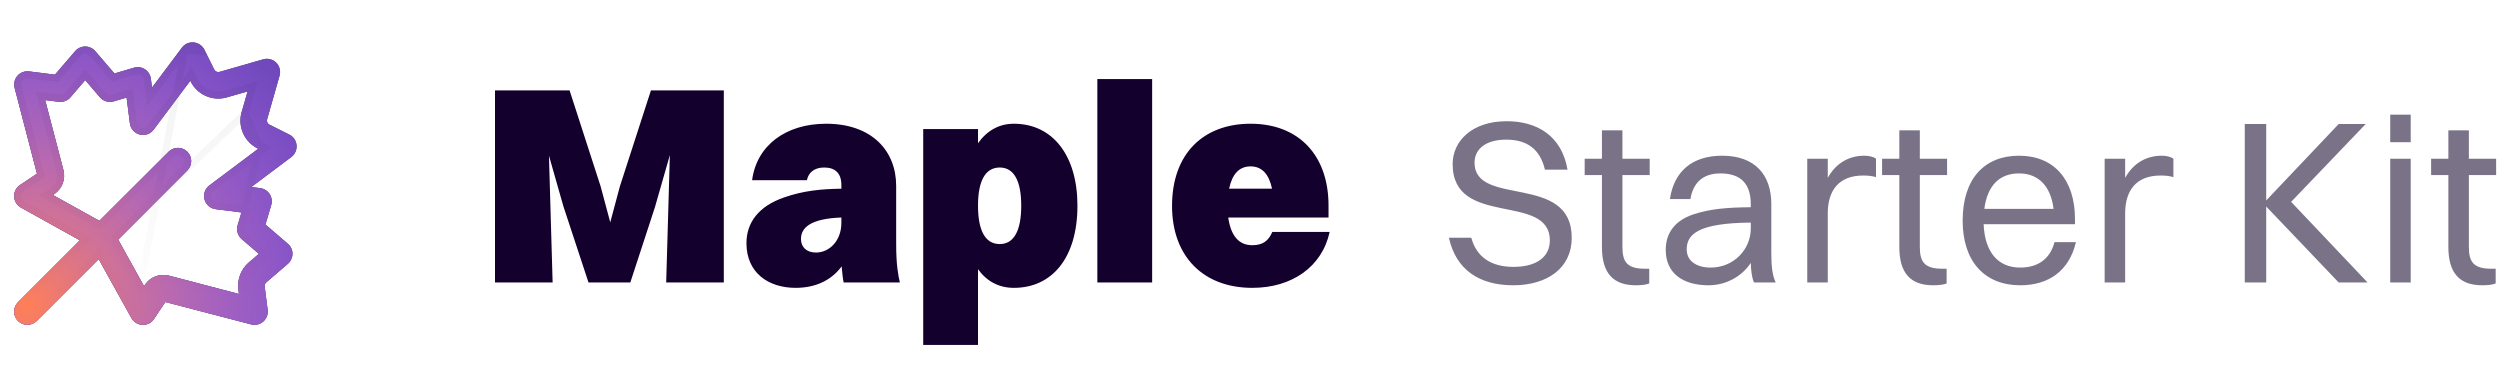
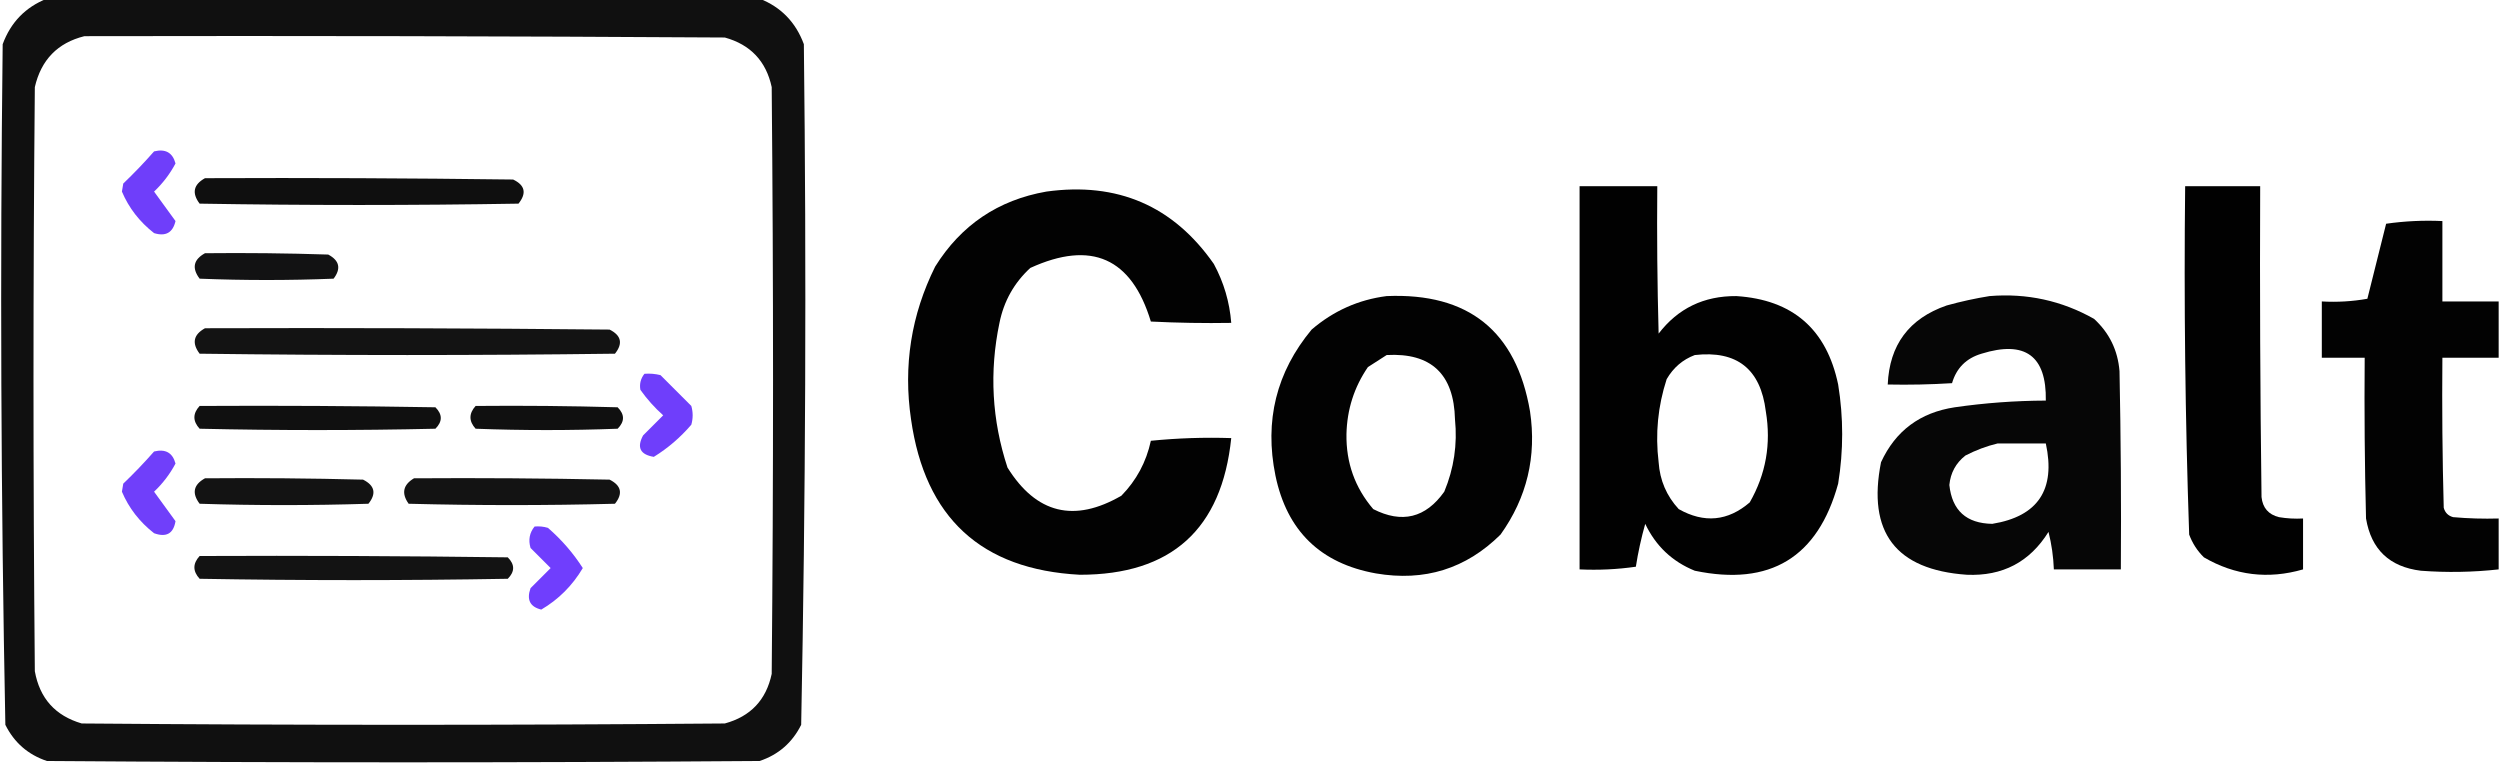
- <svg xmlns="http://www.w3.org/2000/svg" width="177" height="26" viewBox="0 0 177 26" fill="none">
-   <path d="M14.47 3.52C14.325 3.231 14.04 3.036 13.716 3.004C13.392 2.973 13.076 3.114 12.88 3.375L10.763 6.203L10.681 5.574C10.646 5.301 10.494 5.059 10.263 4.907C10.033 4.754 9.748 4.715 9.486 4.793L8.103 5.203L6.744 3.621C6.564 3.414 6.306 3.293 6.033 3.293C5.76 3.293 5.498 3.414 5.322 3.621L3.892 5.285L2.057 5.055C1.748 5.016 1.439 5.133 1.236 5.367C1.033 5.602 0.955 5.918 1.033 6.219L2.619 12.297L1.42 13.098C1.146 13.277 0.99 13.59 1.002 13.914C1.014 14.238 1.197 14.535 1.482 14.695L5.658 17.015L1.275 21.398C0.908 21.765 0.908 22.359 1.275 22.722C1.643 23.085 2.236 23.089 2.6 22.722L6.986 18.343L9.306 22.519C9.466 22.804 9.759 22.988 10.087 22.999C10.415 23.011 10.724 22.855 10.904 22.581L11.704 21.382L17.782 22.968C18.083 23.046 18.403 22.972 18.638 22.765C18.872 22.558 18.989 22.253 18.95 21.945L18.739 20.273C18.728 20.168 18.767 20.066 18.845 19.996L20.38 18.679C20.587 18.5 20.708 18.242 20.708 17.968C20.708 17.695 20.587 17.433 20.38 17.258L18.794 15.898L19.204 14.515C19.282 14.25 19.239 13.969 19.091 13.738C18.942 13.508 18.696 13.355 18.423 13.32L17.798 13.238L20.626 11.117C20.888 10.922 21.024 10.605 20.997 10.281C20.97 9.957 20.774 9.672 20.481 9.527L19.071 8.82C18.939 8.754 18.868 8.598 18.911 8.453L19.794 5.36C19.888 5.032 19.798 4.68 19.556 4.438C19.314 4.196 18.962 4.106 18.634 4.2L15.54 5.09C15.396 5.133 15.243 5.063 15.173 4.93L14.47 3.52ZM8.365 16.965L13.263 12.066C13.63 11.699 13.63 11.105 13.263 10.742C12.896 10.379 12.302 10.375 11.939 10.742L7.037 15.636L3.74 13.805L3.846 13.734C4.4 13.363 4.658 12.684 4.49 12.039L3.197 7.086L4.162 7.207C4.474 7.246 4.787 7.125 4.99 6.887L6.033 5.672L7.076 6.887C7.318 7.168 7.701 7.281 8.056 7.176L8.962 6.906L9.197 8.734C9.244 9.113 9.517 9.426 9.888 9.524C10.259 9.621 10.65 9.484 10.877 9.18L13.474 5.715L13.501 5.77C13.97 6.711 15.044 7.184 16.056 6.895L17.529 6.473L17.107 7.945C16.818 8.957 17.29 10.031 18.232 10.504L18.286 10.531L14.822 13.129C14.517 13.359 14.38 13.75 14.478 14.117C14.575 14.484 14.888 14.758 15.267 14.808L17.095 15.043L16.825 15.949C16.72 16.304 16.833 16.687 17.114 16.929L18.329 17.972L17.622 18.578C17.064 19.054 16.782 19.781 16.876 20.511L16.915 20.812L11.962 19.515C11.318 19.347 10.638 19.605 10.267 20.16L10.197 20.265L8.365 16.965Z" fill="#0D001D" />
-   <path d="M14.47 3.52C14.325 3.231 14.04 3.036 13.716 3.004C13.392 2.973 13.076 3.114 12.88 3.375L10.763 6.203L10.681 5.574C10.646 5.301 10.494 5.059 10.263 4.907C10.033 4.754 9.748 4.715 9.486 4.793L8.103 5.203L6.744 3.621C6.564 3.414 6.306 3.293 6.033 3.293C5.76 3.293 5.498 3.414 5.322 3.621L3.892 5.285L2.057 5.055C1.748 5.016 1.439 5.133 1.236 5.367C1.033 5.602 0.955 5.918 1.033 6.219L2.619 12.297L1.42 13.098C1.146 13.277 0.99 13.59 1.002 13.914C1.014 14.238 1.197 14.535 1.482 14.695L5.658 17.015L1.275 21.398C0.908 21.765 0.908 22.359 1.275 22.722C1.643 23.085 2.236 23.089 2.6 22.722L6.986 18.343L9.306 22.519C9.466 22.804 9.759 22.988 10.087 22.999C10.415 23.011 10.724 22.855 10.904 22.581L11.704 21.382L17.782 22.968C18.083 23.046 18.403 22.972 18.638 22.765C18.872 22.558 18.989 22.253 18.95 21.945L18.739 20.273C18.728 20.168 18.767 20.066 18.845 19.996L20.38 18.679C20.587 18.5 20.708 18.242 20.708 17.968C20.708 17.695 20.587 17.433 20.38 17.258L18.794 15.898L19.204 14.515C19.282 14.25 19.239 13.969 19.091 13.738C18.942 13.508 18.696 13.355 18.423 13.32L17.798 13.238L20.626 11.117C20.888 10.922 21.024 10.605 20.997 10.281C20.97 9.957 20.774 9.672 20.481 9.527L19.071 8.82C18.939 8.754 18.868 8.598 18.911 8.453L19.794 5.36C19.888 5.032 19.798 4.68 19.556 4.438C19.314 4.196 18.962 4.106 18.634 4.2L15.54 5.09C15.396 5.133 15.243 5.063 15.173 4.93L14.47 3.52ZM8.365 16.965L13.263 12.066C13.63 11.699 13.63 11.105 13.263 10.742C12.896 10.379 12.302 10.375 11.939 10.742L7.037 15.636L3.74 13.805L3.846 13.734C4.4 13.363 4.658 12.684 4.49 12.039L3.197 7.086L4.162 7.207C4.474 7.246 4.787 7.125 4.99 6.887L6.033 5.672L7.076 6.887C7.318 7.168 7.701 7.281 8.056 7.176L8.962 6.906L9.197 8.734C9.244 9.113 9.517 9.426 9.888 9.524C10.259 9.621 10.65 9.484 10.877 9.18L13.474 5.715L13.501 5.77C13.97 6.711 15.044 7.184 16.056 6.895L17.529 6.473L17.107 7.945C16.818 8.957 17.29 10.031 18.232 10.504L18.286 10.531L14.822 13.129C14.517 13.359 14.38 13.75 14.478 14.117C14.575 14.484 14.888 14.758 15.267 14.808L17.095 15.043L16.825 15.949C16.72 16.304 16.833 16.687 17.114 16.929L18.329 17.972L17.622 18.578C17.064 19.054 16.782 19.781 16.876 20.511L16.915 20.812L11.962 19.515C11.318 19.347 10.638 19.605 10.267 20.16L10.197 20.265L8.365 16.965Z" fill="url(#paint0_radial_64_8)" />
-   <path d="M14.47 3.52C14.325 3.231 14.04 3.036 13.716 3.004C13.392 2.973 13.076 3.114 12.88 3.375L10.763 6.203L10.681 5.574C10.646 5.301 10.494 5.059 10.263 4.907C10.033 4.754 9.748 4.715 9.486 4.793L8.103 5.203L6.744 3.621C6.564 3.414 6.306 3.293 6.033 3.293C5.76 3.293 5.498 3.414 5.322 3.621L3.892 5.285L2.057 5.055C1.748 5.016 1.439 5.133 1.236 5.367C1.033 5.602 0.955 5.918 1.033 6.219L2.619 12.297L1.42 13.098C1.146 13.277 0.99 13.59 1.002 13.914C1.014 14.238 1.197 14.535 1.482 14.695L5.658 17.015L1.275 21.398C0.908 21.765 0.908 22.359 1.275 22.722C1.643 23.085 2.236 23.089 2.6 22.722L6.986 18.343L9.306 22.519C9.466 22.804 9.759 22.988 10.087 22.999C10.415 23.011 10.724 22.855 10.904 22.581L11.704 21.382L17.782 22.968C18.083 23.046 18.403 22.972 18.638 22.765C18.872 22.558 18.989 22.253 18.95 21.945L18.739 20.273C18.728 20.168 18.767 20.066 18.845 19.996L20.38 18.679C20.587 18.5 20.708 18.242 20.708 17.968C20.708 17.695 20.587 17.433 20.38 17.258L18.794 15.898L19.204 14.515C19.282 14.25 19.239 13.969 19.091 13.738C18.942 13.508 18.696 13.355 18.423 13.32L17.798 13.238L20.626 11.117C20.888 10.922 21.024 10.605 20.997 10.281C20.97 9.957 20.774 9.672 20.481 9.527L19.071 8.82C18.939 8.754 18.868 8.598 18.911 8.453L19.794 5.36C19.888 5.032 19.798 4.68 19.556 4.438C19.314 4.196 18.962 4.106 18.634 4.2L15.54 5.09C15.396 5.133 15.243 5.063 15.173 4.93L14.47 3.52ZM8.365 16.965L13.263 12.066C13.63 11.699 13.63 11.105 13.263 10.742C12.896 10.379 12.302 10.375 11.939 10.742L7.037 15.636L3.74 13.805L3.846 13.734C4.4 13.363 4.658 12.684 4.49 12.039L3.197 7.086L4.162 7.207C4.474 7.246 4.787 7.125 4.99 6.887L6.033 5.672L7.076 6.887C7.318 7.168 7.701 7.281 8.056 7.176L8.962 6.906L9.197 8.734C9.244 9.113 9.517 9.426 9.888 9.524C10.259 9.621 10.65 9.484 10.877 9.18L13.474 5.715L13.501 5.77C13.97 6.711 15.044 7.184 16.056 6.895L17.529 6.473L17.107 7.945C16.818 8.957 17.29 10.031 18.232 10.504L18.286 10.531L14.822 13.129C14.517 13.359 14.38 13.75 14.478 14.117C14.575 14.484 14.888 14.758 15.267 14.808L17.095 15.043L16.825 15.949C16.72 16.304 16.833 16.687 17.114 16.929L18.329 17.972L17.622 18.578C17.064 19.054 16.782 19.781 16.876 20.511L16.915 20.812L11.962 19.515C11.318 19.347 10.638 19.605 10.267 20.16L10.197 20.265L8.365 16.965Z" fill="url(#paint1_radial_64_8)" />
-   <path d="M13.081 3.525L13.08 3.525L10.963 6.353L10.595 6.845L10.515 6.236L10.433 5.607L10.433 5.606C10.407 5.406 10.296 5.228 10.125 5.115C9.958 5.005 9.75 4.975 9.557 5.033L9.557 5.033L8.174 5.443L8.019 5.489L7.914 5.366L6.555 3.785C6.555 3.785 6.555 3.785 6.555 3.785C6.421 3.631 6.231 3.543 6.033 3.543C5.833 3.543 5.641 3.632 5.513 3.783L5.512 3.784L5.512 3.784L4.082 5.448L3.995 5.55L3.861 5.533L2.025 5.303L2.025 5.303C1.799 5.274 1.573 5.36 1.425 5.531C1.274 5.705 1.218 5.937 1.275 6.156C1.275 6.156 1.275 6.156 1.275 6.156L2.861 12.234L2.906 12.406L2.758 12.505L1.559 13.305L1.557 13.306C1.359 13.437 1.243 13.666 1.252 13.905C1.26 14.14 1.394 14.358 1.604 14.477C1.605 14.477 1.605 14.477 1.605 14.477L5.779 16.797L6.069 16.958L5.835 17.192L1.452 21.575C1.182 21.845 1.183 22.279 1.451 22.544C1.723 22.813 2.158 22.813 2.422 22.546L2.423 22.545L6.809 18.166L7.044 17.933L7.205 18.222L9.524 22.396C9.524 22.397 9.524 22.397 9.524 22.397L13.081 3.525ZM13.081 3.525C13.224 3.333 13.455 3.23 13.692 3.253C13.931 3.276 14.14 3.42 14.246 3.631L13.081 3.525ZM8.055 16.921L8.188 16.788L13.086 11.89C13.356 11.62 13.355 11.185 13.087 10.92C12.816 10.651 12.38 10.652 12.117 10.918L12.116 10.919L7.213 15.813L7.08 15.947L6.915 15.855L3.619 14.023L3.26 13.824L3.601 13.597L3.707 13.526C4.173 13.214 4.389 12.644 4.248 12.102L2.955 7.149L2.862 6.792L3.228 6.838L4.193 6.959C4.193 6.959 4.193 6.959 4.193 6.959C4.422 6.988 4.652 6.899 4.8 6.725L4.8 6.724L5.843 5.509L6.033 5.288L6.223 5.509L7.265 6.724C7.265 6.724 7.265 6.724 7.266 6.724C7.444 6.931 7.725 7.014 7.985 6.936C7.985 6.936 7.985 6.936 7.985 6.936L8.891 6.667L9.173 6.583L9.21 6.875L9.445 8.703L9.445 8.704C9.479 8.981 9.679 9.21 9.952 9.282C10.225 9.354 10.511 9.253 10.676 9.031L10.676 9.03L13.274 5.565L13.517 5.241L13.698 5.603L13.725 5.658L13.725 5.658C14.14 6.492 15.091 6.91 15.987 6.654L17.46 6.233L17.893 6.108L17.769 6.542L17.347 8.014L8.055 16.921ZM8.055 16.921L8.146 17.086L9.978 20.387L10.177 20.745L10.405 20.404L10.475 20.299M8.055 16.921L10.475 20.299M10.475 20.299L10.475 20.298C10.787 19.832 11.358 19.616 11.899 19.757L10.475 20.299ZM18.344 10.28L18.398 10.308L18.76 10.489L18.436 10.731L14.972 13.328C14.972 13.328 14.972 13.328 14.972 13.328C14.748 13.498 14.648 13.785 14.719 14.053C14.791 14.321 15.02 14.523 15.299 14.56C15.3 14.56 15.3 14.561 15.3 14.561L17.127 14.795L17.418 14.832L17.334 15.114L17.065 16.02L18.344 10.28ZM18.344 10.28C17.509 9.862 17.091 8.91 17.347 8.014L18.344 10.28ZM18.713 17.973L18.492 18.162L17.785 18.768L17.785 18.768C17.29 19.19 17.041 19.832 17.124 20.479L18.713 17.973ZM18.713 17.973L18.492 17.783M18.713 17.973L18.492 17.783M18.492 17.783L17.278 16.74C17.277 16.74 17.277 16.74 17.277 16.74M18.492 17.783L17.277 16.74M17.277 16.74C17.07 16.561 16.988 16.281 17.065 16.02L17.277 16.74ZM11.899 19.757L16.852 21.054L17.211 21.148L17.163 20.78L17.124 20.479L11.899 19.757Z" stroke="url(#paint2_linear_64_8)" stroke-opacity="0.05" stroke-width="0.5" />
-   <path d="M35.046 20V6.4H40.326L42.526 13.2L43.206 15.74L43.886 13.2L46.086 6.4H51.246V20H47.166L47.426 10.98L46.366 14.68L44.626 20H41.666L39.886 14.6L38.866 11.02L39.126 20H35.046ZM57.129 12.76H53.249C53.569 10.3 55.629 8.76 58.489 8.76C61.709 8.76 63.449 10.66 63.449 13.16V17.26C63.449 18.76 63.589 19.46 63.709 20H59.729C59.669 19.7 59.629 19.32 59.589 18.86C58.789 19.94 57.609 20.38 56.329 20.38C54.409 20.38 52.849 19.32 52.849 17.22C52.849 15.76 53.709 14.6 55.509 13.98C56.869 13.5 58.149 13.38 59.569 13.36V13.1C59.569 12.26 59.129 11.86 58.349 11.86C57.609 11.86 57.229 12.26 57.129 12.76ZM56.709 16.92C56.709 17.48 57.089 17.88 57.769 17.88C58.729 17.88 59.569 17.04 59.569 15.78V15.4C57.349 15.48 56.709 16.14 56.709 16.92ZM69.243 24.42H65.363V9.14H69.243V10.14C69.883 9.24 70.743 8.76 71.783 8.76C74.523 8.76 76.283 11 76.283 14.56C76.283 18.26 74.483 20.38 71.783 20.38C70.723 20.38 69.863 19.92 69.243 19.06V24.42ZM70.783 11.86C69.763 11.86 69.243 12.8 69.243 14.56C69.243 16.34 69.763 17.28 70.783 17.28C71.783 17.28 72.303 16.34 72.303 14.56C72.303 12.8 71.783 11.86 70.783 11.86ZM77.692 20V5.6H81.572V20H77.692ZM94.14 16.42C93.6 18.9 91.46 20.38 88.66 20.38C85.18 20.38 82.98 18.14 82.98 14.58C82.98 10.88 85.2 8.76 88.54 8.76C91.92 8.76 94.06 10.96 94.06 14.56V15.4H86.96C87.14 16.68 87.7 17.36 88.66 17.36C89.38 17.36 89.8 17.08 90.08 16.42H94.14ZM88.54 11.78C87.74 11.78 87.24 12.32 87.02 13.36H90.06C89.84 12.32 89.34 11.78 88.54 11.78Z" fill="#14002D" />
-   <path d="M104.398 11.519C104.398 14.687 111.279 12.229 111.279 16.832C111.279 18.994 109.53 20.198 107.137 20.198C104.728 20.198 103.078 19.093 102.583 16.832H104.167C104.53 18.169 105.537 18.895 107.154 18.895C108.837 18.895 109.728 18.152 109.728 17.03C109.728 13.598 102.847 16.155 102.847 11.618C102.847 10.001 104.2 8.582 106.675 8.582C108.837 8.582 110.569 9.621 110.982 12.014H109.381C109.035 10.529 108.078 9.886 106.642 9.886C105.223 9.886 104.398 10.529 104.398 11.519ZM113.416 17.476V12.393H112.195V11.239H113.416V9.226H114.868V11.239H116.799V12.393H114.868V17.476C114.868 18.532 115.182 19.026 116.469 19.026H116.766V20.066C116.601 20.148 116.238 20.198 115.825 20.198C114.192 20.198 113.416 19.323 113.416 17.476ZM119.683 14.093H118.231C118.511 12.162 119.782 11.024 121.927 11.024C124.27 11.024 125.408 12.393 125.408 14.44V17.888C125.408 18.895 125.491 19.521 125.722 20H124.187C124.022 19.654 123.973 19.142 123.956 18.614C123.214 19.72 122.026 20.198 120.97 20.198C119.155 20.198 117.934 19.357 117.934 17.69C117.934 16.485 118.594 15.611 119.881 15.182C121.069 14.786 122.273 14.687 123.956 14.671V14.473C123.956 13.053 123.296 12.278 121.795 12.278C120.541 12.278 119.864 12.971 119.683 14.093ZM119.419 17.657C119.419 18.465 120.095 18.944 121.118 18.944C122.735 18.944 123.956 17.674 123.956 16.172V15.759C120.227 15.793 119.419 16.584 119.419 17.657ZM127.954 20V11.239H129.406V12.591C130 11.519 130.94 11.024 131.996 11.024C132.343 11.024 132.656 11.107 132.821 11.239V12.542C132.574 12.46 132.26 12.427 131.914 12.427C130.165 12.427 129.406 13.515 129.406 15.1V20H127.954ZM134.472 17.476V12.393H133.251V11.239H134.472V9.226H135.924V11.239H137.854V12.393H135.924V17.476C135.924 18.532 136.237 19.026 137.524 19.026H137.821V20.066C137.656 20.148 137.293 20.198 136.881 20.198C135.247 20.198 134.472 19.323 134.472 17.476ZM146.975 17.145C146.497 19.192 145.028 20.198 143.032 20.198C140.491 20.198 138.956 18.482 138.956 15.627C138.956 12.658 140.491 11.024 142.949 11.024C145.424 11.024 146.909 12.723 146.909 15.512V15.875H140.441C140.524 17.838 141.448 18.944 143.032 18.944C144.269 18.944 145.144 18.35 145.457 17.145H146.975ZM142.949 12.278C141.547 12.278 140.705 13.152 140.491 14.786H145.391C145.193 13.169 144.319 12.278 142.949 12.278ZM149.009 20V11.239H150.461V12.591C151.055 11.519 151.996 11.024 153.052 11.024C153.398 11.024 153.712 11.107 153.877 11.239V12.542C153.629 12.46 153.316 12.427 152.969 12.427C151.22 12.427 150.461 13.515 150.461 15.1V20H149.009ZM158.93 20V8.78H160.448V14.192L165.579 8.78H167.493L162.213 14.291L167.625 20H165.579L160.448 14.621V20H158.93ZM169.227 10.067V8.12H170.679V10.067H169.227ZM169.227 20V11.239H170.679V20H169.227ZM173.344 17.476V12.393H172.123V11.239H173.344V9.226H174.796V11.239H176.727V12.393H174.796V17.476C174.796 18.532 175.11 19.026 176.397 19.026H176.694V20.066C176.529 20.148 176.166 20.198 175.753 20.198C174.12 20.198 173.344 19.323 173.344 17.476Z" fill="#0D0027" fill-opacity="0.55" />
-   <defs>
-     <radialGradient id="paint0_radial_64_8" cx="0" cy="0" r="1" gradientUnits="userSpaceOnUse" gradientTransform="translate(1 23) rotate(-47.3271) scale(79.1336 79.1337)">
-       <stop stop-color="#9563FF" />
-       <stop offset="1" stop-color="#9563FF" stop-opacity="0" />
-     </radialGradient>
-     <radialGradient id="paint1_radial_64_8" cx="0" cy="0" r="1" gradientUnits="userSpaceOnUse" gradientTransform="translate(1.90911 21.6364) rotate(-41.7101) scale(28.0094 28.0093)">
-       <stop stop-color="#FF7F57" />
-       <stop offset="1" stop-color="#9563FF" stop-opacity="0" />
-     </radialGradient>
-     <linearGradient id="paint2_linear_64_8" x1="11" y1="3" x2="11" y2="23" gradientUnits="userSpaceOnUse">
-       <stop />
-       <stop offset="1" stop-opacity="0" />
-     </linearGradient>
-   </defs>
+ <svg xmlns="http://www.w3.org/2000/svg" version="1.1" width="933px" height="286px" style="shape-rendering:geometricPrecision; text-rendering:geometricPrecision; image-rendering:optimizeQuality; fill-rule:evenodd; clip-rule:evenodd">
+   <g>
+     <path style="opacity:1" fill="#101010" d="M 17.5,-0.5 C 106.167,-0.5 194.833,-0.5 283.5,-0.5C 291.481,2.649 296.981,8.316 300,16.5C 300.992,101.223 300.658,185.89 299,270.5C 295.686,277.149 290.519,281.649 283.5,284C 194.833,284.667 106.167,284.667 17.5,284C 10.481,281.649 5.314,277.149 2,270.5C 0.342,185.89 0.008,101.223 1,16.5C 4.019,8.316 9.519,2.649 17.5,-0.5 Z M 31.5,13.5 C 111.167,13.333 190.834,13.5 270.5,14C 280.07,16.645 285.903,22.812 288,32.5C 288.667,105.5 288.667,178.5 288,251.5C 285.945,261.222 280.112,267.389 270.5,270C 190.5,270.667 110.5,270.667 30.5,270C 20.643,267.124 14.81,260.624 13,250.5C 12.333,177.833 12.333,105.167 13,32.5C 15.357,22.311 21.524,15.978 31.5,13.5 Z" />
+   </g>
+   <g>
+     <path style="opacity:0.896" fill="#5f28f9" d="M 57.5,56.5 C 61.755,55.455 64.422,56.955 65.5,61C 63.423,64.915 60.756,68.415 57.5,71.5C 60.2,75.192 62.867,78.858 65.5,82.5C 64.499,86.836 61.832,88.336 57.5,87C 52.085,82.773 48.085,77.606 45.5,71.5C 45.667,70.5 45.833,69.5 46,68.5C 50.037,64.631 53.87,60.631 57.5,56.5 Z" />
+   </g>
+   <g>
+     <path style="opacity:1" fill="#0f0f0f" d="M 76.5,66.5 C 114.835,66.333 153.168,66.5 191.5,67C 195.944,69.111 196.611,72.111 193.5,76C 153.833,76.667 114.167,76.667 74.5,76C 71.523,72.053 72.189,68.886 76.5,66.5 Z" />
+   </g>
+   <g>
+     <path style="opacity:0.993" fill="#000000" d="M 589.5,69.5 C 599.167,69.5 608.833,69.5 618.5,69.5C 618.333,87.836 618.5,106.17 619,124.5C 626.233,115.074 635.899,110.408 648,110.5C 669.013,111.844 681.68,122.844 686,143.5C 688,155.833 688,168.167 686,180.5C 678.451,208.032 660.618,218.866 632.5,213C 624.084,209.585 617.918,203.752 614,195.5C 612.513,200.755 611.346,206.089 610.5,211.5C 603.532,212.497 596.532,212.83 589.5,212.5C 589.5,164.833 589.5,117.167 589.5,69.5 Z M 632.5,132.5 C 648.223,130.717 657.056,137.717 659,153.5C 661.039,165.633 659.039,176.966 653,187.5C 644.833,194.515 636,195.349 626.5,190C 621.958,185.079 619.458,179.246 619,172.5C 617.711,161.919 618.711,151.586 622,141.5C 624.505,137.189 628.005,134.189 632.5,132.5 Z" />
+   </g>
+   <g>
+     <path style="opacity:0.993" fill="#000000" d="M 815.5,69.5 C 824.833,69.5 834.167,69.5 843.5,69.5C 843.333,108.168 843.5,146.835 844,185.5C 844.427,189.527 846.594,192.027 850.5,193C 853.482,193.498 856.482,193.665 859.5,193.5C 859.5,199.833 859.5,206.167 859.5,212.5C 846.457,216.267 834.123,214.767 822.5,208C 820.044,205.592 818.211,202.759 817,199.5C 815.521,156.214 815.021,112.881 815.5,69.5 Z" />
+   </g>
+   <g>
+     <path style="opacity:0.99" fill="#000000" d="M 390.5,71.5 C 417.035,67.829 437.868,76.829 453,98.5C 456.719,105.374 458.885,112.708 459.5,120.5C 449.494,120.666 439.494,120.5 429.5,120C 422.31,96.244 407.31,89.578 384.5,100C 378.466,105.564 374.633,112.398 373,120.5C 369.174,138.773 370.174,156.773 376,174.5C 386.719,191.69 400.886,195.19 418.5,185C 424.123,179.255 427.79,172.422 429.5,164.5C 439.478,163.501 449.478,163.168 459.5,163.5C 455.985,197.517 437.151,214.517 403,214.5C 366.214,212.567 345.214,193.234 340,156.5C 337.055,136.504 340.055,117.504 349,99.5C 358.673,83.992 372.507,74.659 390.5,71.5 Z" />
+   </g>
+   <g>
+     <path style="opacity:0.99" fill="#000000" d="M 932.5,112.5 C 932.5,119.5 932.5,126.5 932.5,133.5C 925.5,133.5 918.5,133.5 911.5,133.5C 911.333,152.17 911.5,170.836 912,189.5C 912.5,191.333 913.667,192.5 915.5,193C 921.157,193.499 926.824,193.666 932.5,193.5C 932.5,199.833 932.5,206.167 932.5,212.5C 922.86,213.559 913.194,213.725 903.5,213C 891.768,211.566 884.935,205.066 883,193.5C 882.5,173.503 882.333,153.503 882.5,133.5C 877.167,133.5 871.833,133.5 866.5,133.5C 866.5,126.5 866.5,119.5 866.5,112.5C 872.206,112.829 877.872,112.495 883.5,111.5C 885.833,102.167 888.167,92.833 890.5,83.5C 897.468,82.503 904.468,82.17 911.5,82.5C 911.5,92.5 911.5,102.5 911.5,112.5C 918.5,112.5 925.5,112.5 932.5,112.5 Z" />
+   </g>
+   <g>
+     <path style="opacity:0.986" fill="#0f0f10" d="M 76.5,94.5 C 91.837,94.333 107.17,94.5 122.5,95C 126.692,97.24 127.359,100.239 124.5,104C 107.833,104.667 91.167,104.667 74.5,104C 71.523,100.053 72.189,96.886 76.5,94.5 Z" />
+   </g>
+   <g>
+     <path style="opacity:0.989" fill="#000000" d="M 517.5,110.5 C 548.039,109.219 565.873,123.553 571,153.5C 573.523,170.393 569.856,185.726 560,199.5C 547.121,212.269 531.621,217.102 513.5,214C 492.787,210.287 480.287,198.12 476,177.5C 471.824,157.04 476.324,138.873 489.5,123C 497.655,116.011 506.989,111.844 517.5,110.5 Z M 517.5,132.5 C 534.1,131.594 542.6,139.594 543,156.5C 543.943,165.84 542.61,174.84 539,183.5C 532.047,193.291 523.214,195.458 512.5,190C 505.661,182.007 502.327,172.673 502.5,162C 502.707,152.823 505.374,144.49 510.5,137C 512.898,135.476 515.231,133.976 517.5,132.5 Z" />
+   </g>
+   <g>
+     <path style="opacity:0.975" fill="#000000" d="M 742.5,110.5 C 756.442,109.361 769.442,112.195 781.5,119C 787.202,124.238 790.369,130.738 791,138.5C 791.5,163.164 791.667,187.831 791.5,212.5C 783.167,212.5 774.833,212.5 766.5,212.5C 766.325,207.766 765.658,203.099 764.5,198.5C 757.515,209.744 747.349,215.077 734,214.5C 707.475,212.636 696.808,198.636 702,172.5C 707.394,160.792 716.561,153.959 729.5,152C 740.773,150.376 752.107,149.543 763.5,149.5C 763.78,132.78 755.78,126.946 739.5,132C 733.807,133.693 730.14,137.36 728.5,143C 720.507,143.5 712.507,143.666 704.5,143.5C 705.136,128.695 712.469,118.861 726.5,114C 731.905,112.504 737.239,111.337 742.5,110.5 Z M 745.5,165.5 C 751.5,165.5 757.5,165.5 763.5,165.5C 767.242,182.727 760.575,192.727 743.5,195.5C 733.838,195.335 728.505,190.501 727.5,181C 727.934,176.465 729.934,172.798 733.5,170C 737.432,167.972 741.432,166.472 745.5,165.5 Z" />
+   </g>
+   <g>
+     <path style="opacity:0.985" fill="#101010" d="M 76.5,122.5 C 126.834,122.333 177.168,122.5 227.5,123C 231.872,125.195 232.539,128.195 229.5,132C 177.833,132.667 126.167,132.667 74.5,132C 71.523,128.053 72.189,124.886 76.5,122.5 Z" />
+   </g>
+   <g>
+     <path style="opacity:0.896" fill="#5f28fb" d="M 240.5,139.5 C 242.527,139.338 244.527,139.505 246.5,140C 250.333,143.833 254.167,147.667 258,151.5C 258.667,153.833 258.667,156.167 258,158.5C 253.878,163.3 249.212,167.3 244,170.5C 238.915,169.663 237.582,166.997 240,162.5C 242.5,160 245,157.5 247.5,155C 244.296,152.131 241.463,148.965 239,145.5C 238.591,143.305 239.091,141.305 240.5,139.5 Z" />
+   </g>
+   <g>
+     <path style="opacity:1" fill="#101010" d="M 74.5,151.5 C 103.835,151.333 133.169,151.5 162.5,152C 165.167,154.667 165.167,157.333 162.5,160C 133.167,160.667 103.833,160.667 74.5,160C 71.899,157.17 71.899,154.337 74.5,151.5 Z" />
+   </g>
+   <g>
+     <path style="opacity:0.999" fill="#101010" d="M 177.5,151.5 C 195.17,151.333 212.836,151.5 230.5,152C 233.167,154.667 233.167,157.333 230.5,160C 212.833,160.667 195.167,160.667 177.5,160C 174.939,157.177 174.939,154.343 177.5,151.5 Z" />
+   </g>
+   <g>
+     <path style="opacity:0.892" fill="#5f28f9" d="M 57.5,168.5 C 61.755,167.454 64.422,168.954 65.5,173C 63.423,176.915 60.756,180.415 57.5,183.5C 60.2,187.192 62.867,190.858 65.5,194.5C 64.734,199.15 62.068,200.65 57.5,199C 52.085,194.773 48.085,189.606 45.5,183.5C 45.667,182.5 45.833,181.5 46,180.5C 50.037,176.631 53.87,172.631 57.5,168.5 Z" />
+   </g>
+   <g>
+     <path style="opacity:0.986" fill="#101010" d="M 76.5,178.5 C 96.169,178.333 115.836,178.5 135.5,179C 139.872,181.195 140.539,184.195 137.5,188C 116.5,188.667 95.5,188.667 74.5,188C 71.523,184.053 72.189,180.886 76.5,178.5 Z" />
+   </g>
+   <g>
+     <path style="opacity:0.986" fill="#101010" d="M 154.5,178.5 C 178.836,178.333 203.169,178.5 227.5,179C 231.872,181.195 232.539,184.195 229.5,188C 203.833,188.667 178.167,188.667 152.5,188C 149.743,184.107 150.409,180.94 154.5,178.5 Z" />
+   </g>
+   <g>
+     <path style="opacity:0.897" fill="#6028fd" d="M 199.5,196.5 C 201.199,196.34 202.866,196.506 204.5,197C 209.594,201.421 213.927,206.421 217.5,212C 213.632,218.535 208.465,223.702 202,227.5C 197.794,226.472 196.461,223.805 198,219.5C 200.5,217 203,214.5 205.5,212C 203,209.5 200.5,207 198,204.5C 197.109,201.502 197.609,198.836 199.5,196.5 Z" />
+   </g>
+   <g>
+     <path style="opacity:0.985" fill="#101010" d="M 74.5,207.5 C 112.835,207.333 151.168,207.5 189.5,208C 192.167,210.667 192.167,213.333 189.5,216C 151.167,216.667 112.833,216.667 74.5,216C 71.899,213.17 71.899,210.337 74.5,207.5 Z" />
+   </g>
</svg>
